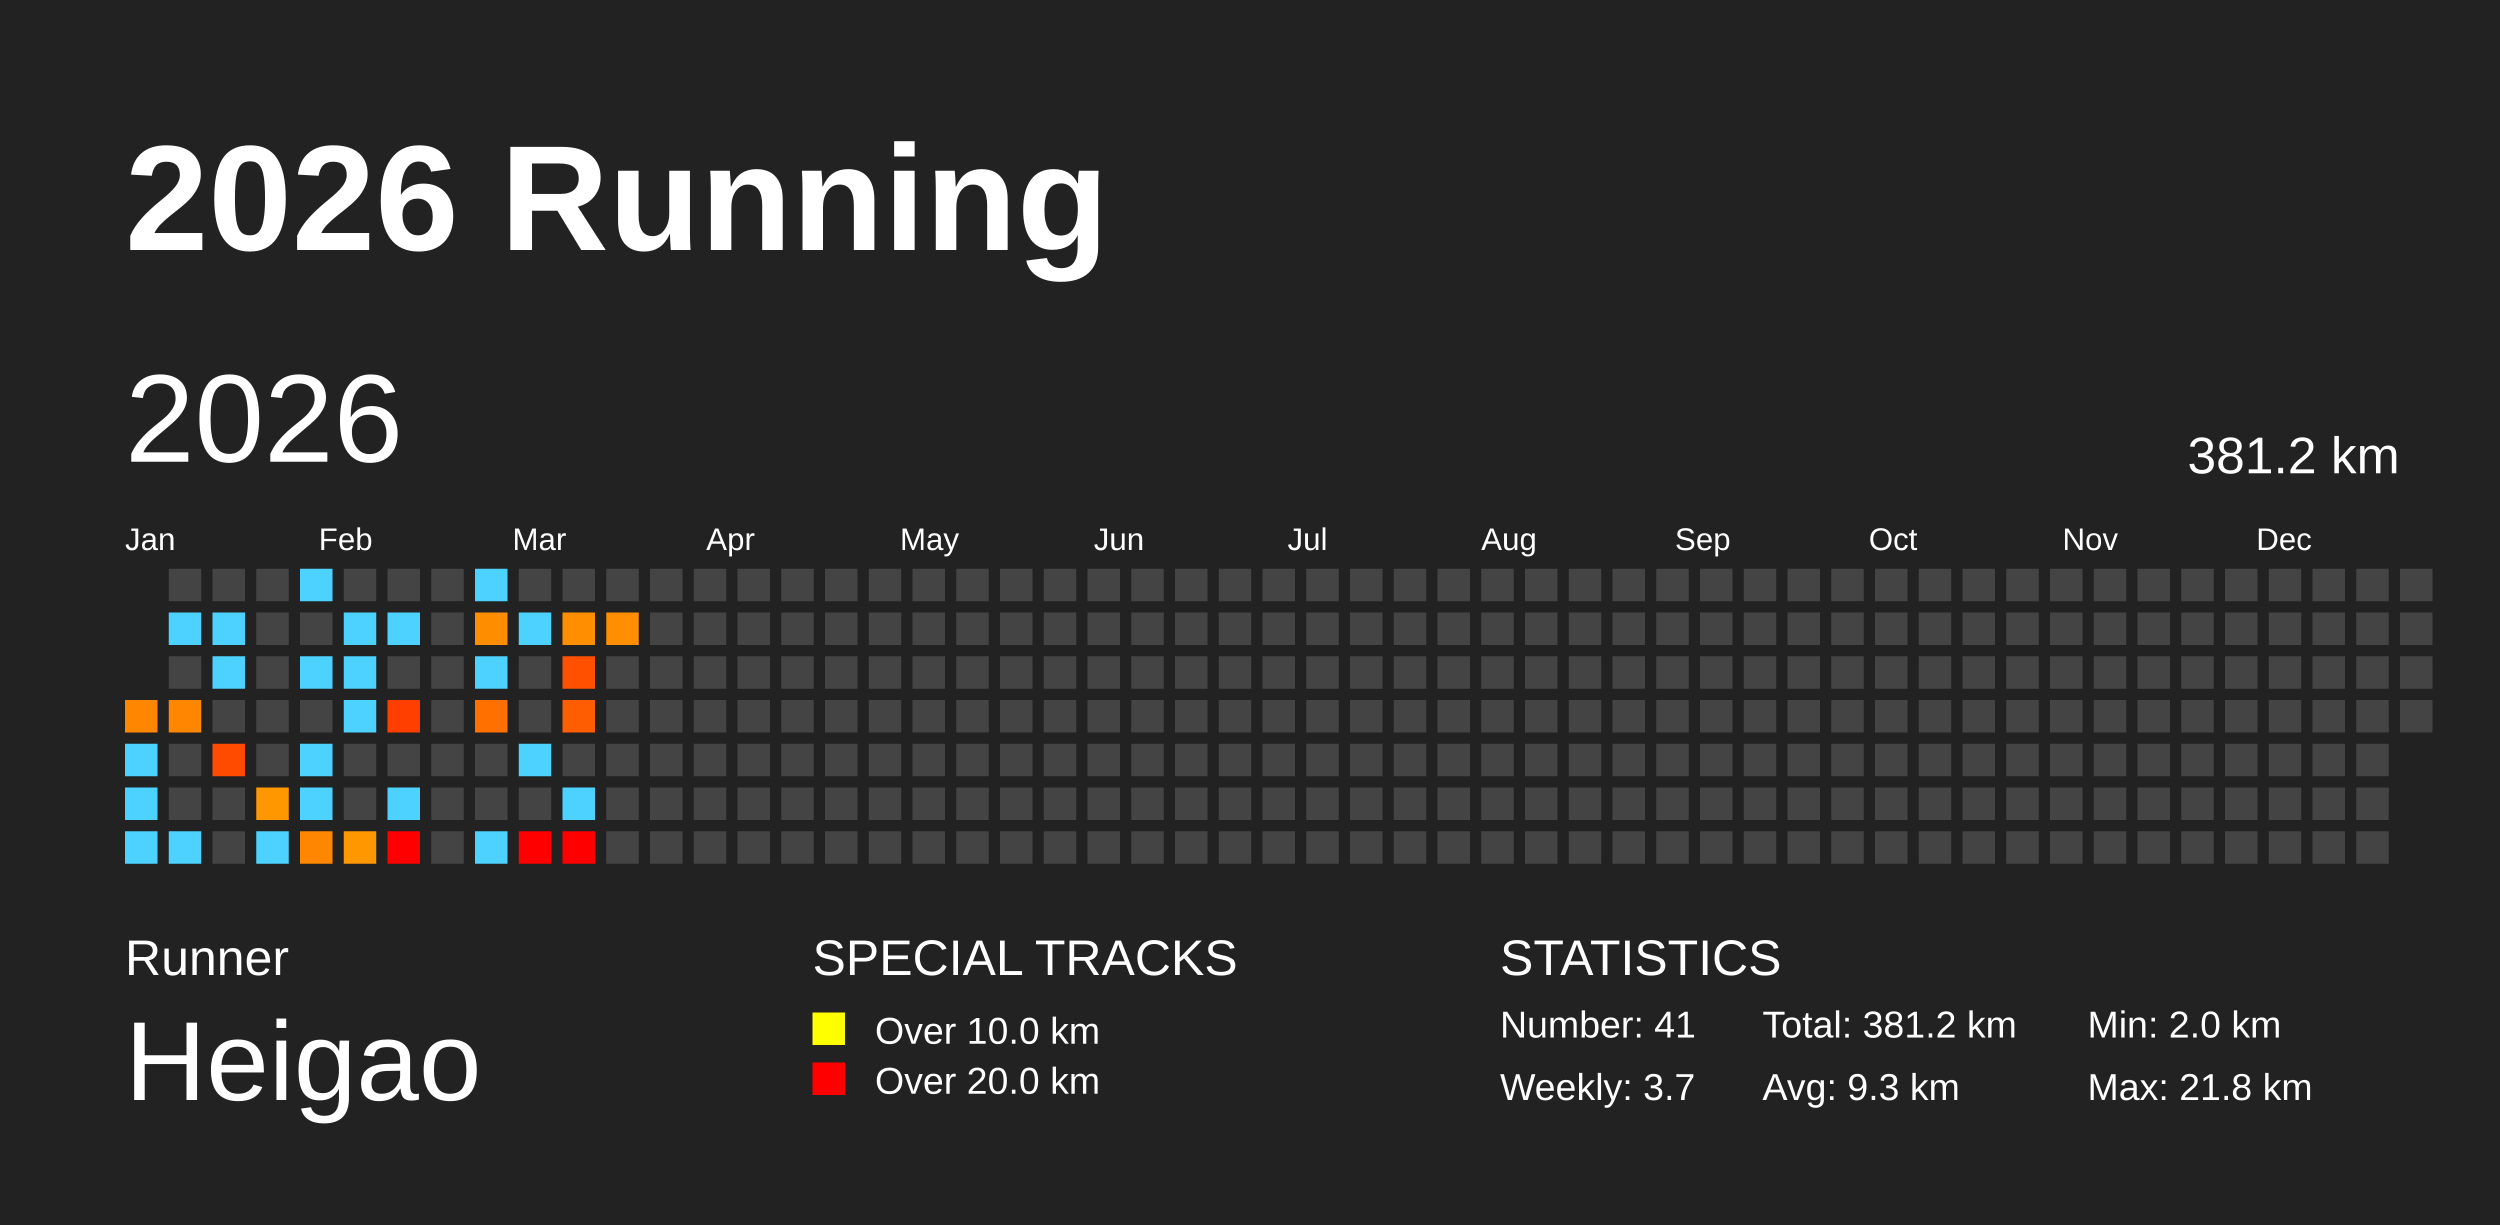
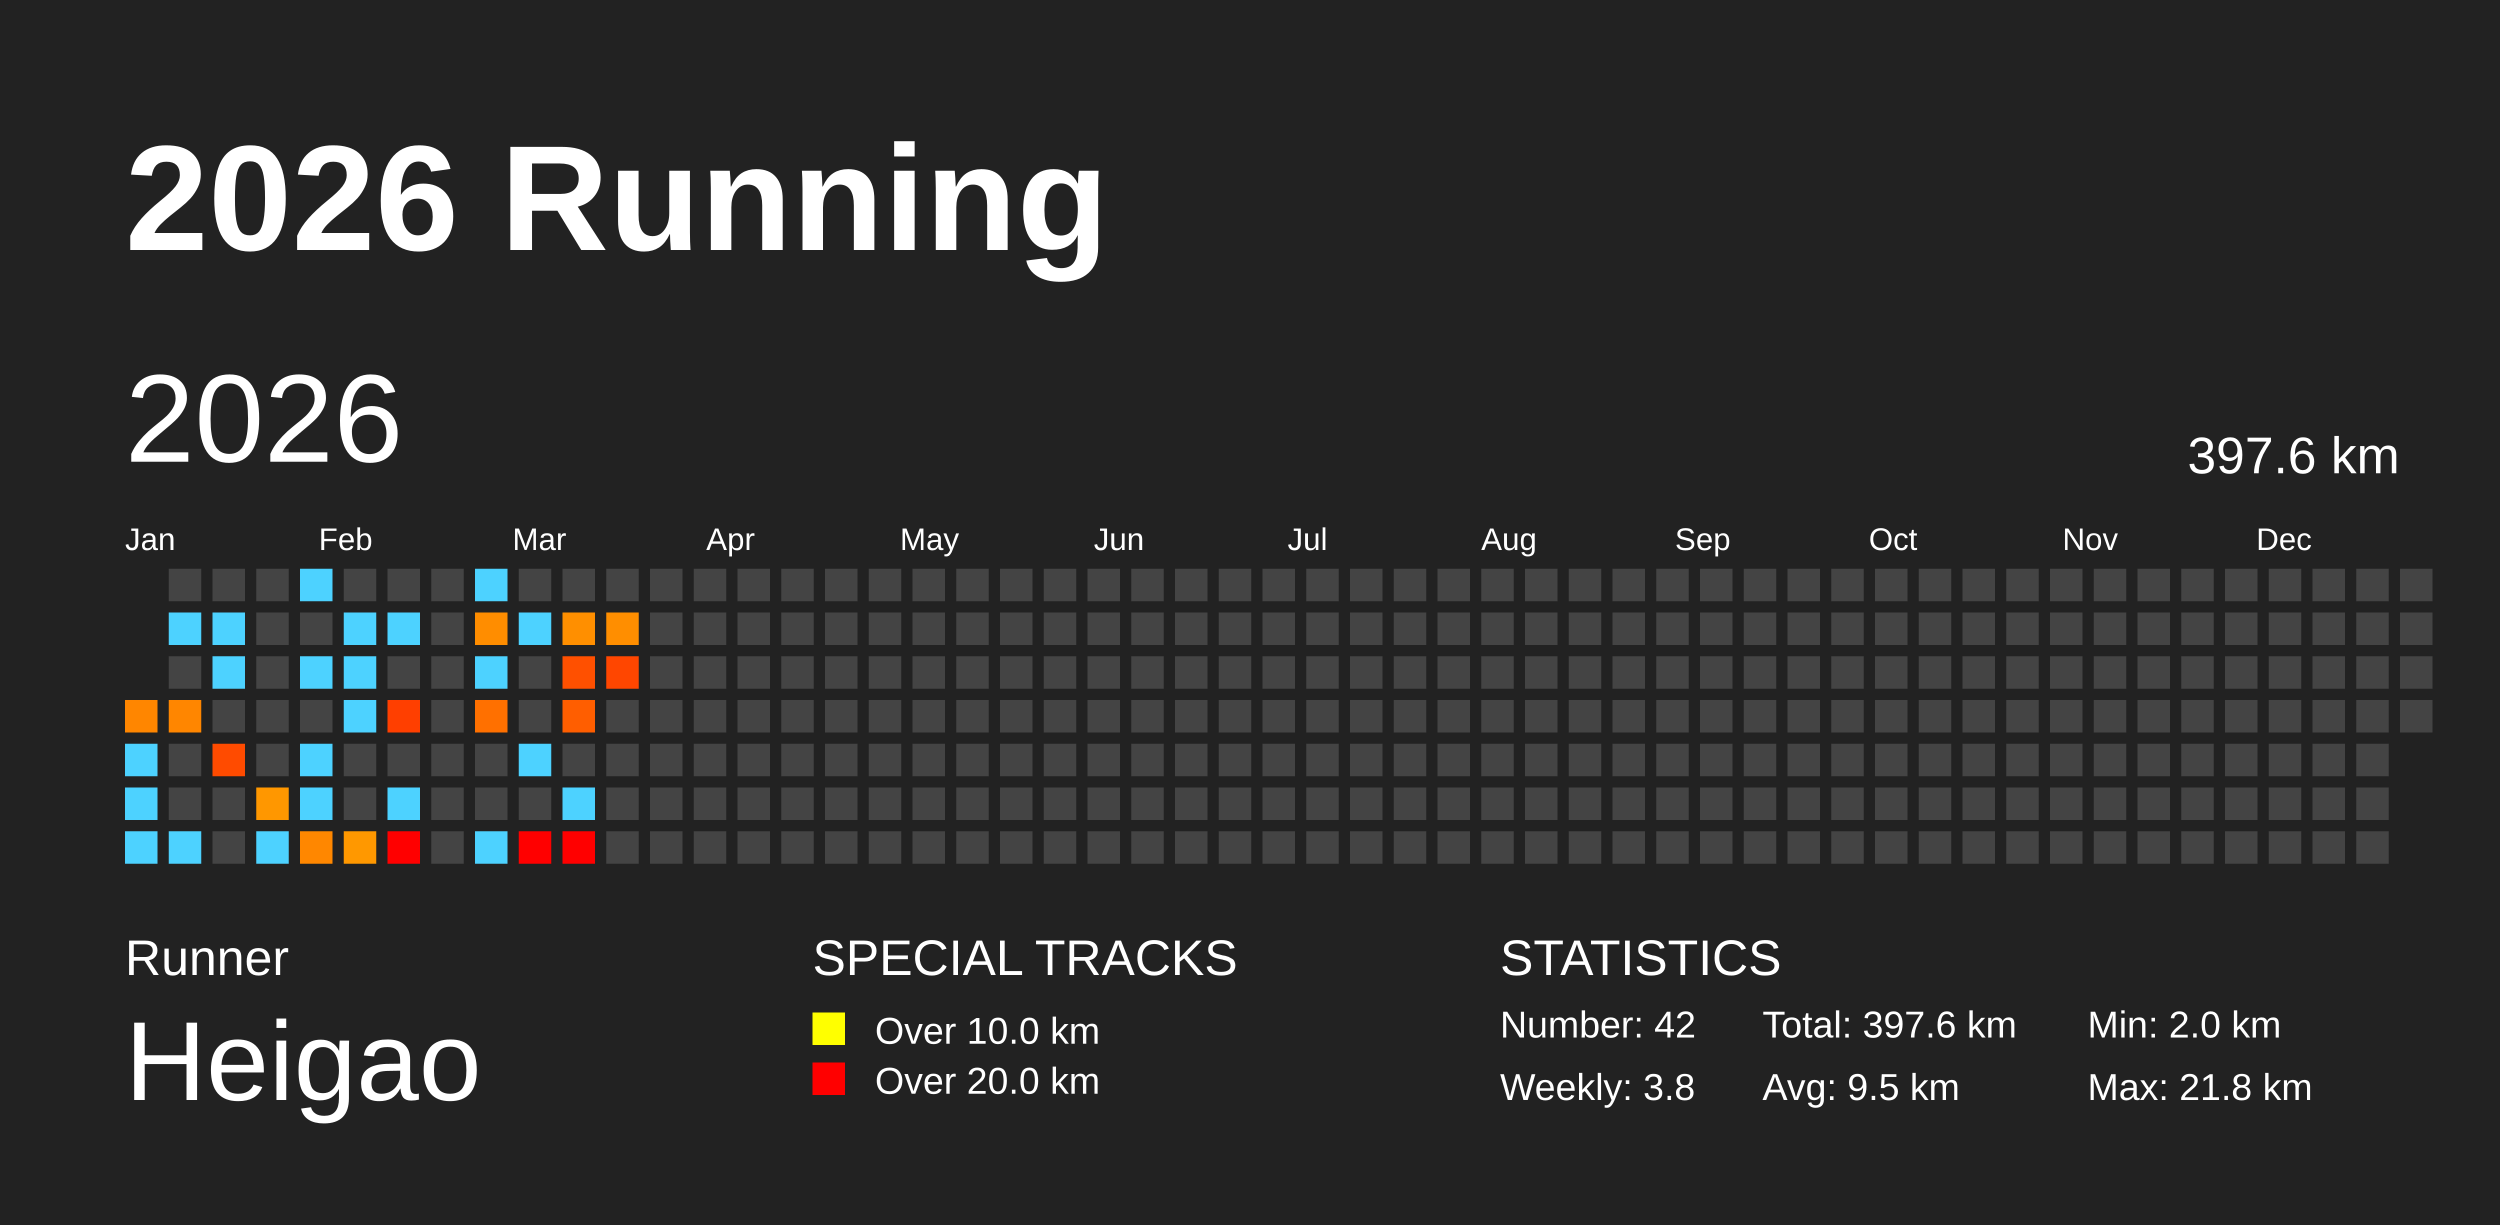
<svg xmlns="http://www.w3.org/2000/svg" baseProfile="full" height="98mm" version="1.1" viewBox="0,0,200,98" width="200mm">
  <defs />
  <rect fill="#222222" height="98" width="200" x="0" y="0" />
  <text fill="#FFFFFF" style="font-size:12px; font-family:Arial; font-weight:bold;" x="10" y="20">2026 Running</text>
  <text fill="#FFFFFF" style="font-size:4px; font-family:Arial" x="10" y="78">Runner</text>
  <text fill="#FFFFFF" style="font-size:9px; font-family:Arial" x="10" y="88">Heigao</text>
  <text fill="#FFFFFF" style="font-size:4px; font-family:Arial" x="65" y="78">SPECIAL TRACKS</text>
  <rect fill="yellow" height="2.6" width="2.6" x="65" y="81" />
  <text fill="#FFFFFF" style="font-size:3px; font-family:Arial" x="70" y="83.5">Over 10.0 km</text>
  <rect fill="red" height="2.6" width="2.6" x="65" y="85" />
  <text fill="#FFFFFF" style="font-size:3px; font-family:Arial" x="70" y="87.5">Over 20.0 km</text>
  <text fill="#FFFFFF" style="font-size:4px; font-family:Arial" x="120" y="78">STATISTICS</text>
-   <text fill="#FFFFFF" style="font-size:3px; font-family:Arial" x="120" y="83">Number: 41</text>
-   <text fill="#FFFFFF" style="font-size:3px; font-family:Arial" x="120" y="88">Weekly: 3.7</text>
-   <text fill="#FFFFFF" style="font-size:3px; font-family:Arial" x="141" y="83">Total: 381.2 km</text>
-   <text fill="#FFFFFF" style="font-size:3px; font-family:Arial" x="141" y="88">Avg: 9.3 km</text>
+   <text fill="#FFFFFF" style="font-size:3px; font-family:Arial" x="120" y="83">Number: 42</text>
+   <text fill="#FFFFFF" style="font-size:3px; font-family:Arial" x="120" y="88">Weekly: 3.8</text>
+   <text fill="#FFFFFF" style="font-size:3px; font-family:Arial" x="141" y="83">Total: 397.6 km</text>
+   <text fill="#FFFFFF" style="font-size:3px; font-family:Arial" x="141" y="88">Avg: 9.5 km</text>
  <text fill="#FFFFFF" style="font-size:3px; font-family:Arial" x="167" y="83">Min: 2.0 km</text>
  <text fill="#FFFFFF" style="font-size:3px; font-family:Arial" x="167" y="88">Max: 21.8 km</text>
  <text dominant-baseline="hanging" fill="#FFFFFF" style="font-size:10.0px; font-family:Arial;" x="10" y="30">2026</text>
-   <text dominant-baseline="hanging" fill="#FFFFFF" style="font-size:4.125px; font-family:Arial;" x="175" y="35">381.2 km</text>
+   <text dominant-baseline="hanging" fill="#FFFFFF" style="font-size:4.125px; font-family:Arial;" x="175" y="35">397.6 km</text>
  <text fill="#FFFFFF" style="font-size:2.5px; font-family:Arial" x="10.0" y="44">Jan</text>
  <text fill="#FFFFFF" style="font-size:2.5px; font-family:Arial" x="25.5" y="44">Feb</text>
  <text fill="#FFFFFF" style="font-size:2.5px; font-family:Arial" x="41.0" y="44">Mar</text>
  <text fill="#FFFFFF" style="font-size:2.5px; font-family:Arial" x="56.5" y="44">Apr</text>
  <text fill="#FFFFFF" style="font-size:2.5px; font-family:Arial" x="72.0" y="44">May</text>
  <text fill="#FFFFFF" style="font-size:2.5px; font-family:Arial" x="87.5" y="44">Jun</text>
  <text fill="#FFFFFF" style="font-size:2.5px; font-family:Arial" x="103.0" y="44">Jul</text>
  <text fill="#FFFFFF" style="font-size:2.5px; font-family:Arial" x="118.5" y="44">Aug</text>
  <text fill="#FFFFFF" style="font-size:2.5px; font-family:Arial" x="134.0" y="44">Sep</text>
  <text fill="#FFFFFF" style="font-size:2.5px; font-family:Arial" x="149.5" y="44">Oct</text>
  <text fill="#FFFFFF" style="font-size:2.5px; font-family:Arial" x="165.0" y="44">Nov</text>
  <text fill="#FFFFFF" style="font-size:2.5px; font-family:Arial" x="180.5" y="44">Dec</text>
  <rect fill="#ff8600" height="2.6" width="2.6" x="10.0" y="56.0" />
  <rect fill="#4dd2ff" height="2.6" width="2.6" x="10.0" y="59.5" />
  <rect fill="#4dd2ff" height="2.6" width="2.6" x="10.0" y="63.0" />
  <rect fill="#4dd2ff" height="2.6" width="2.6" x="10.0" y="66.5" />
  <rect fill="#444444" height="2.6" width="2.6" x="13.5" y="45.5" />
  <rect fill="#4dd2ff" height="2.6" width="2.6" x="13.5" y="49.0" />
  <rect fill="#444444" height="2.6" width="2.6" x="13.5" y="52.5" />
  <rect fill="#ff8600" height="2.6" width="2.6" x="13.5" y="56.0" />
  <rect fill="#444444" height="2.6" width="2.6" x="13.5" y="59.5" />
  <rect fill="#444444" height="2.6" width="2.6" x="13.5" y="63.0" />
  <rect fill="#4dd2ff" height="2.6" width="2.6" x="13.5" y="66.5" />
  <rect fill="#444444" height="2.6" width="2.6" x="17.0" y="45.5" />
  <rect fill="#4dd2ff" height="2.6" width="2.6" x="17.0" y="49.0" />
  <rect fill="#4dd2ff" height="2.6" width="2.6" x="17.0" y="52.5" />
  <rect fill="#444444" height="2.6" width="2.6" x="17.0" y="56.0" />
  <rect fill="#ff4b00" height="2.6" width="2.6" x="17.0" y="59.5" />
  <rect fill="#444444" height="2.6" width="2.6" x="17.0" y="63.0" />
  <rect fill="#444444" height="2.6" width="2.6" x="17.0" y="66.5" />
  <rect fill="#444444" height="2.6" width="2.6" x="20.5" y="45.5" />
  <rect fill="#444444" height="2.6" width="2.6" x="20.5" y="49.0" />
  <rect fill="#444444" height="2.6" width="2.6" x="20.5" y="52.5" />
  <rect fill="#444444" height="2.6" width="2.6" x="20.5" y="56.0" />
  <rect fill="#444444" height="2.6" width="2.6" x="20.5" y="59.5" />
  <rect fill="#ff9700" height="2.6" width="2.6" x="20.5" y="63.0" />
  <rect fill="#4dd2ff" height="2.6" width="2.6" x="20.5" y="66.5" />
  <rect fill="#4dd2ff" height="2.6" width="2.6" x="24.0" y="45.5" />
  <rect fill="#444444" height="2.6" width="2.6" x="24.0" y="49.0" />
  <rect fill="#4dd2ff" height="2.6" width="2.6" x="24.0" y="52.5" />
  <rect fill="#444444" height="2.6" width="2.6" x="24.0" y="56.0" />
  <rect fill="#4dd2ff" height="2.6" width="2.6" x="24.0" y="59.5" />
  <rect fill="#4dd2ff" height="2.6" width="2.6" x="24.0" y="63.0" />
  <rect fill="#ff8700" height="2.6" width="2.6" x="24.0" y="66.5" />
  <rect fill="#444444" height="2.6" width="2.6" x="27.5" y="45.5" />
  <rect fill="#4dd2ff" height="2.6" width="2.6" x="27.5" y="49.0" />
  <rect fill="#4dd2ff" height="2.6" width="2.6" x="27.5" y="52.5" />
  <rect fill="#4dd2ff" height="2.6" width="2.6" x="27.5" y="56.0" />
  <rect fill="#444444" height="2.6" width="2.6" x="27.5" y="59.5" />
  <rect fill="#444444" height="2.6" width="2.6" x="27.5" y="63.0" />
  <rect fill="#ff9800" height="2.6" width="2.6" x="27.5" y="66.5" />
  <rect fill="#444444" height="2.6" width="2.6" x="31.0" y="45.5" />
  <rect fill="#4dd2ff" height="2.6" width="2.6" x="31.0" y="49.0" />
  <rect fill="#444444" height="2.6" width="2.6" x="31.0" y="52.5" />
  <rect fill="#ff3f00" height="2.6" width="2.6" x="31.0" y="56.0" />
  <rect fill="#444444" height="2.6" width="2.6" x="31.0" y="59.5" />
  <rect fill="#4dd2ff" height="2.6" width="2.6" x="31.0" y="63.0" />
  <rect fill="red" height="2.6" width="2.6" x="31.0" y="66.5" />
  <rect fill="#444444" height="2.6" width="2.6" x="34.5" y="45.5" />
  <rect fill="#444444" height="2.6" width="2.6" x="34.5" y="49.0" />
  <rect fill="#444444" height="2.6" width="2.6" x="34.5" y="52.5" />
  <rect fill="#444444" height="2.6" width="2.6" x="34.5" y="56.0" />
  <rect fill="#444444" height="2.6" width="2.6" x="34.5" y="59.5" />
  <rect fill="#444444" height="2.6" width="2.6" x="34.5" y="63.0" />
  <rect fill="#444444" height="2.6" width="2.6" x="34.5" y="66.5" />
  <rect fill="#4dd2ff" height="2.6" width="2.6" x="38.0" y="45.5" />
  <rect fill="#ff8d00" height="2.6" width="2.6" x="38.0" y="49.0" />
  <rect fill="#4dd2ff" height="2.6" width="2.6" x="38.0" y="52.5" />
  <rect fill="#ff7000" height="2.6" width="2.6" x="38.0" y="56.0" />
  <rect fill="#444444" height="2.6" width="2.6" x="38.0" y="59.5" />
  <rect fill="#444444" height="2.6" width="2.6" x="38.0" y="63.0" />
  <rect fill="#4dd2ff" height="2.6" width="2.6" x="38.0" y="66.5" />
  <rect fill="#444444" height="2.6" width="2.6" x="41.5" y="45.5" />
  <rect fill="#4dd2ff" height="2.6" width="2.6" x="41.5" y="49.0" />
  <rect fill="#444444" height="2.6" width="2.6" x="41.5" y="52.5" />
  <rect fill="#444444" height="2.6" width="2.6" x="41.5" y="56.0" />
  <rect fill="#4dd2ff" height="2.6" width="2.6" x="41.5" y="59.5" />
  <rect fill="#444444" height="2.6" width="2.6" x="41.5" y="63.0" />
  <rect fill="red" height="2.6" width="2.6" x="41.5" y="66.5" />
  <rect fill="#444444" height="2.6" width="2.6" x="45.0" y="45.5" />
  <rect fill="#ff8f00" height="2.6" width="2.6" x="45.0" y="49.0" />
  <rect fill="#ff5000" height="2.6" width="2.6" x="45.0" y="52.5" />
  <rect fill="#ff5e00" height="2.6" width="2.6" x="45.0" y="56.0" />
  <rect fill="#444444" height="2.6" width="2.6" x="45.0" y="59.5" />
  <rect fill="#4dd2ff" height="2.6" width="2.6" x="45.0" y="63.0" />
  <rect fill="red" height="2.6" width="2.6" x="45.0" y="66.5" />
  <rect fill="#444444" height="2.6" width="2.6" x="48.5" y="45.5" />
  <rect fill="#ff8e00" height="2.6" width="2.6" x="48.5" y="49.0" />
-   <rect fill="#444444" height="2.6" width="2.6" x="48.5" y="52.5" />
+   <rect fill="#ff4600" height="2.6" width="2.6" x="48.5" y="52.5" />
  <rect fill="#444444" height="2.6" width="2.6" x="48.5" y="56.0" />
  <rect fill="#444444" height="2.6" width="2.6" x="48.5" y="59.5" />
  <rect fill="#444444" height="2.6" width="2.6" x="48.5" y="63.0" />
  <rect fill="#444444" height="2.6" width="2.6" x="48.5" y="66.5" />
  <rect fill="#444444" height="2.6" width="2.6" x="52.0" y="45.5" />
  <rect fill="#444444" height="2.6" width="2.6" x="52.0" y="49.0" />
  <rect fill="#444444" height="2.6" width="2.6" x="52.0" y="52.5" />
  <rect fill="#444444" height="2.6" width="2.6" x="52.0" y="56.0" />
  <rect fill="#444444" height="2.6" width="2.6" x="52.0" y="59.5" />
  <rect fill="#444444" height="2.6" width="2.6" x="52.0" y="63.0" />
  <rect fill="#444444" height="2.6" width="2.6" x="52.0" y="66.5" />
  <rect fill="#444444" height="2.6" width="2.6" x="55.5" y="45.5" />
  <rect fill="#444444" height="2.6" width="2.6" x="55.5" y="49.0" />
  <rect fill="#444444" height="2.6" width="2.6" x="55.5" y="52.5" />
  <rect fill="#444444" height="2.6" width="2.6" x="55.5" y="56.0" />
  <rect fill="#444444" height="2.6" width="2.6" x="55.5" y="59.5" />
  <rect fill="#444444" height="2.6" width="2.6" x="55.5" y="63.0" />
  <rect fill="#444444" height="2.6" width="2.6" x="55.5" y="66.5" />
  <rect fill="#444444" height="2.6" width="2.6" x="59.0" y="45.5" />
  <rect fill="#444444" height="2.6" width="2.6" x="59.0" y="49.0" />
  <rect fill="#444444" height="2.6" width="2.6" x="59.0" y="52.5" />
  <rect fill="#444444" height="2.6" width="2.6" x="59.0" y="56.0" />
  <rect fill="#444444" height="2.6" width="2.6" x="59.0" y="59.5" />
  <rect fill="#444444" height="2.6" width="2.6" x="59.0" y="63.0" />
  <rect fill="#444444" height="2.6" width="2.6" x="59.0" y="66.5" />
  <rect fill="#444444" height="2.6" width="2.6" x="62.5" y="45.5" />
  <rect fill="#444444" height="2.6" width="2.6" x="62.5" y="49.0" />
  <rect fill="#444444" height="2.6" width="2.6" x="62.5" y="52.5" />
  <rect fill="#444444" height="2.6" width="2.6" x="62.5" y="56.0" />
  <rect fill="#444444" height="2.6" width="2.6" x="62.5" y="59.5" />
  <rect fill="#444444" height="2.6" width="2.6" x="62.5" y="63.0" />
  <rect fill="#444444" height="2.6" width="2.6" x="62.5" y="66.5" />
  <rect fill="#444444" height="2.6" width="2.6" x="66.0" y="45.5" />
  <rect fill="#444444" height="2.6" width="2.6" x="66.0" y="49.0" />
  <rect fill="#444444" height="2.6" width="2.6" x="66.0" y="52.5" />
  <rect fill="#444444" height="2.6" width="2.6" x="66.0" y="56.0" />
  <rect fill="#444444" height="2.6" width="2.6" x="66.0" y="59.5" />
  <rect fill="#444444" height="2.6" width="2.6" x="66.0" y="63.0" />
  <rect fill="#444444" height="2.6" width="2.6" x="66.0" y="66.5" />
  <rect fill="#444444" height="2.6" width="2.6" x="69.5" y="45.5" />
  <rect fill="#444444" height="2.6" width="2.6" x="69.5" y="49.0" />
  <rect fill="#444444" height="2.6" width="2.6" x="69.5" y="52.5" />
  <rect fill="#444444" height="2.6" width="2.6" x="69.5" y="56.0" />
  <rect fill="#444444" height="2.6" width="2.6" x="69.5" y="59.5" />
  <rect fill="#444444" height="2.6" width="2.6" x="69.5" y="63.0" />
  <rect fill="#444444" height="2.6" width="2.6" x="69.5" y="66.5" />
  <rect fill="#444444" height="2.6" width="2.6" x="73.0" y="45.5" />
  <rect fill="#444444" height="2.6" width="2.6" x="73.0" y="49.0" />
  <rect fill="#444444" height="2.6" width="2.6" x="73.0" y="52.5" />
  <rect fill="#444444" height="2.6" width="2.6" x="73.0" y="56.0" />
  <rect fill="#444444" height="2.6" width="2.6" x="73.0" y="59.5" />
  <rect fill="#444444" height="2.6" width="2.6" x="73.0" y="63.0" />
  <rect fill="#444444" height="2.6" width="2.6" x="73.0" y="66.5" />
  <rect fill="#444444" height="2.6" width="2.6" x="76.5" y="45.5" />
  <rect fill="#444444" height="2.6" width="2.6" x="76.5" y="49.0" />
  <rect fill="#444444" height="2.6" width="2.6" x="76.5" y="52.5" />
  <rect fill="#444444" height="2.6" width="2.6" x="76.5" y="56.0" />
  <rect fill="#444444" height="2.6" width="2.6" x="76.5" y="59.5" />
  <rect fill="#444444" height="2.6" width="2.6" x="76.5" y="63.0" />
  <rect fill="#444444" height="2.6" width="2.6" x="76.5" y="66.5" />
  <rect fill="#444444" height="2.6" width="2.6" x="80.0" y="45.5" />
  <rect fill="#444444" height="2.6" width="2.6" x="80.0" y="49.0" />
  <rect fill="#444444" height="2.6" width="2.6" x="80.0" y="52.5" />
  <rect fill="#444444" height="2.6" width="2.6" x="80.0" y="56.0" />
  <rect fill="#444444" height="2.6" width="2.6" x="80.0" y="59.5" />
  <rect fill="#444444" height="2.6" width="2.6" x="80.0" y="63.0" />
  <rect fill="#444444" height="2.6" width="2.6" x="80.0" y="66.5" />
  <rect fill="#444444" height="2.6" width="2.6" x="83.5" y="45.5" />
  <rect fill="#444444" height="2.6" width="2.6" x="83.5" y="49.0" />
  <rect fill="#444444" height="2.6" width="2.6" x="83.5" y="52.5" />
  <rect fill="#444444" height="2.6" width="2.6" x="83.5" y="56.0" />
  <rect fill="#444444" height="2.6" width="2.6" x="83.5" y="59.5" />
  <rect fill="#444444" height="2.6" width="2.6" x="83.5" y="63.0" />
  <rect fill="#444444" height="2.6" width="2.6" x="83.5" y="66.5" />
  <rect fill="#444444" height="2.6" width="2.6" x="87.0" y="45.5" />
  <rect fill="#444444" height="2.6" width="2.6" x="87.0" y="49.0" />
  <rect fill="#444444" height="2.6" width="2.6" x="87.0" y="52.5" />
  <rect fill="#444444" height="2.6" width="2.6" x="87.0" y="56.0" />
  <rect fill="#444444" height="2.6" width="2.6" x="87.0" y="59.5" />
  <rect fill="#444444" height="2.6" width="2.6" x="87.0" y="63.0" />
  <rect fill="#444444" height="2.6" width="2.6" x="87.0" y="66.5" />
  <rect fill="#444444" height="2.6" width="2.6" x="90.5" y="45.5" />
  <rect fill="#444444" height="2.6" width="2.6" x="90.5" y="49.0" />
  <rect fill="#444444" height="2.6" width="2.6" x="90.5" y="52.5" />
  <rect fill="#444444" height="2.6" width="2.6" x="90.5" y="56.0" />
  <rect fill="#444444" height="2.6" width="2.6" x="90.5" y="59.5" />
  <rect fill="#444444" height="2.6" width="2.6" x="90.5" y="63.0" />
  <rect fill="#444444" height="2.6" width="2.6" x="90.5" y="66.5" />
  <rect fill="#444444" height="2.6" width="2.6" x="94.0" y="45.5" />
  <rect fill="#444444" height="2.6" width="2.6" x="94.0" y="49.0" />
  <rect fill="#444444" height="2.6" width="2.6" x="94.0" y="52.5" />
  <rect fill="#444444" height="2.6" width="2.6" x="94.0" y="56.0" />
  <rect fill="#444444" height="2.6" width="2.6" x="94.0" y="59.5" />
  <rect fill="#444444" height="2.6" width="2.6" x="94.0" y="63.0" />
  <rect fill="#444444" height="2.6" width="2.6" x="94.0" y="66.5" />
  <rect fill="#444444" height="2.6" width="2.6" x="97.5" y="45.5" />
  <rect fill="#444444" height="2.6" width="2.6" x="97.5" y="49.0" />
  <rect fill="#444444" height="2.6" width="2.6" x="97.5" y="52.5" />
  <rect fill="#444444" height="2.6" width="2.6" x="97.5" y="56.0" />
  <rect fill="#444444" height="2.6" width="2.6" x="97.5" y="59.5" />
  <rect fill="#444444" height="2.6" width="2.6" x="97.5" y="63.0" />
  <rect fill="#444444" height="2.6" width="2.6" x="97.5" y="66.5" />
  <rect fill="#444444" height="2.6" width="2.6" x="101.0" y="45.5" />
  <rect fill="#444444" height="2.6" width="2.6" x="101.0" y="49.0" />
  <rect fill="#444444" height="2.6" width="2.6" x="101.0" y="52.5" />
  <rect fill="#444444" height="2.6" width="2.6" x="101.0" y="56.0" />
  <rect fill="#444444" height="2.6" width="2.6" x="101.0" y="59.5" />
  <rect fill="#444444" height="2.6" width="2.6" x="101.0" y="63.0" />
  <rect fill="#444444" height="2.6" width="2.6" x="101.0" y="66.5" />
  <rect fill="#444444" height="2.6" width="2.6" x="104.5" y="45.5" />
  <rect fill="#444444" height="2.6" width="2.6" x="104.5" y="49.0" />
  <rect fill="#444444" height="2.6" width="2.6" x="104.5" y="52.5" />
  <rect fill="#444444" height="2.6" width="2.6" x="104.5" y="56.0" />
  <rect fill="#444444" height="2.6" width="2.6" x="104.5" y="59.5" />
  <rect fill="#444444" height="2.6" width="2.6" x="104.5" y="63.0" />
  <rect fill="#444444" height="2.6" width="2.6" x="104.5" y="66.5" />
  <rect fill="#444444" height="2.6" width="2.6" x="108.0" y="45.5" />
  <rect fill="#444444" height="2.6" width="2.6" x="108.0" y="49.0" />
  <rect fill="#444444" height="2.6" width="2.6" x="108.0" y="52.5" />
  <rect fill="#444444" height="2.6" width="2.6" x="108.0" y="56.0" />
  <rect fill="#444444" height="2.6" width="2.6" x="108.0" y="59.5" />
  <rect fill="#444444" height="2.6" width="2.6" x="108.0" y="63.0" />
  <rect fill="#444444" height="2.6" width="2.6" x="108.0" y="66.5" />
  <rect fill="#444444" height="2.6" width="2.6" x="111.5" y="45.5" />
  <rect fill="#444444" height="2.6" width="2.6" x="111.5" y="49.0" />
  <rect fill="#444444" height="2.6" width="2.6" x="111.5" y="52.5" />
  <rect fill="#444444" height="2.6" width="2.6" x="111.5" y="56.0" />
  <rect fill="#444444" height="2.6" width="2.6" x="111.5" y="59.5" />
  <rect fill="#444444" height="2.6" width="2.6" x="111.5" y="63.0" />
  <rect fill="#444444" height="2.6" width="2.6" x="111.5" y="66.5" />
  <rect fill="#444444" height="2.6" width="2.6" x="115.0" y="45.5" />
  <rect fill="#444444" height="2.6" width="2.6" x="115.0" y="49.0" />
  <rect fill="#444444" height="2.6" width="2.6" x="115.0" y="52.5" />
  <rect fill="#444444" height="2.6" width="2.6" x="115.0" y="56.0" />
  <rect fill="#444444" height="2.6" width="2.6" x="115.0" y="59.5" />
  <rect fill="#444444" height="2.6" width="2.6" x="115.0" y="63.0" />
  <rect fill="#444444" height="2.6" width="2.6" x="115.0" y="66.5" />
  <rect fill="#444444" height="2.6" width="2.6" x="118.5" y="45.5" />
  <rect fill="#444444" height="2.6" width="2.6" x="118.5" y="49.0" />
  <rect fill="#444444" height="2.6" width="2.6" x="118.5" y="52.5" />
  <rect fill="#444444" height="2.6" width="2.6" x="118.5" y="56.0" />
  <rect fill="#444444" height="2.6" width="2.6" x="118.5" y="59.5" />
  <rect fill="#444444" height="2.6" width="2.6" x="118.5" y="63.0" />
  <rect fill="#444444" height="2.6" width="2.6" x="118.5" y="66.5" />
  <rect fill="#444444" height="2.6" width="2.6" x="122.0" y="45.5" />
  <rect fill="#444444" height="2.6" width="2.6" x="122.0" y="49.0" />
  <rect fill="#444444" height="2.6" width="2.6" x="122.0" y="52.5" />
  <rect fill="#444444" height="2.6" width="2.6" x="122.0" y="56.0" />
  <rect fill="#444444" height="2.6" width="2.6" x="122.0" y="59.5" />
  <rect fill="#444444" height="2.6" width="2.6" x="122.0" y="63.0" />
  <rect fill="#444444" height="2.6" width="2.6" x="122.0" y="66.5" />
  <rect fill="#444444" height="2.6" width="2.6" x="125.5" y="45.5" />
  <rect fill="#444444" height="2.6" width="2.6" x="125.5" y="49.0" />
  <rect fill="#444444" height="2.6" width="2.6" x="125.5" y="52.5" />
  <rect fill="#444444" height="2.6" width="2.6" x="125.5" y="56.0" />
  <rect fill="#444444" height="2.6" width="2.6" x="125.5" y="59.5" />
  <rect fill="#444444" height="2.6" width="2.6" x="125.5" y="63.0" />
  <rect fill="#444444" height="2.6" width="2.6" x="125.5" y="66.5" />
  <rect fill="#444444" height="2.6" width="2.6" x="129.0" y="45.5" />
  <rect fill="#444444" height="2.6" width="2.6" x="129.0" y="49.0" />
  <rect fill="#444444" height="2.6" width="2.6" x="129.0" y="52.5" />
  <rect fill="#444444" height="2.6" width="2.6" x="129.0" y="56.0" />
  <rect fill="#444444" height="2.6" width="2.6" x="129.0" y="59.5" />
  <rect fill="#444444" height="2.6" width="2.6" x="129.0" y="63.0" />
  <rect fill="#444444" height="2.6" width="2.6" x="129.0" y="66.5" />
  <rect fill="#444444" height="2.6" width="2.6" x="132.5" y="45.5" />
  <rect fill="#444444" height="2.6" width="2.6" x="132.5" y="49.0" />
  <rect fill="#444444" height="2.6" width="2.6" x="132.5" y="52.5" />
  <rect fill="#444444" height="2.6" width="2.6" x="132.5" y="56.0" />
  <rect fill="#444444" height="2.6" width="2.6" x="132.5" y="59.5" />
  <rect fill="#444444" height="2.6" width="2.6" x="132.5" y="63.0" />
  <rect fill="#444444" height="2.6" width="2.6" x="132.5" y="66.5" />
  <rect fill="#444444" height="2.6" width="2.6" x="136.0" y="45.5" />
  <rect fill="#444444" height="2.6" width="2.6" x="136.0" y="49.0" />
  <rect fill="#444444" height="2.6" width="2.6" x="136.0" y="52.5" />
  <rect fill="#444444" height="2.6" width="2.6" x="136.0" y="56.0" />
  <rect fill="#444444" height="2.6" width="2.6" x="136.0" y="59.5" />
  <rect fill="#444444" height="2.6" width="2.6" x="136.0" y="63.0" />
  <rect fill="#444444" height="2.6" width="2.6" x="136.0" y="66.5" />
  <rect fill="#444444" height="2.6" width="2.6" x="139.5" y="45.5" />
  <rect fill="#444444" height="2.6" width="2.6" x="139.5" y="49.0" />
  <rect fill="#444444" height="2.6" width="2.6" x="139.5" y="52.5" />
  <rect fill="#444444" height="2.6" width="2.6" x="139.5" y="56.0" />
  <rect fill="#444444" height="2.6" width="2.6" x="139.5" y="59.5" />
  <rect fill="#444444" height="2.6" width="2.6" x="139.5" y="63.0" />
  <rect fill="#444444" height="2.6" width="2.6" x="139.5" y="66.5" />
  <rect fill="#444444" height="2.6" width="2.6" x="143.0" y="45.5" />
  <rect fill="#444444" height="2.6" width="2.6" x="143.0" y="49.0" />
  <rect fill="#444444" height="2.6" width="2.6" x="143.0" y="52.5" />
  <rect fill="#444444" height="2.6" width="2.6" x="143.0" y="56.0" />
  <rect fill="#444444" height="2.6" width="2.6" x="143.0" y="59.5" />
  <rect fill="#444444" height="2.6" width="2.6" x="143.0" y="63.0" />
  <rect fill="#444444" height="2.6" width="2.6" x="143.0" y="66.5" />
  <rect fill="#444444" height="2.6" width="2.6" x="146.5" y="45.5" />
  <rect fill="#444444" height="2.6" width="2.6" x="146.5" y="49.0" />
  <rect fill="#444444" height="2.6" width="2.6" x="146.5" y="52.5" />
  <rect fill="#444444" height="2.6" width="2.6" x="146.5" y="56.0" />
  <rect fill="#444444" height="2.6" width="2.6" x="146.5" y="59.5" />
  <rect fill="#444444" height="2.6" width="2.6" x="146.5" y="63.0" />
  <rect fill="#444444" height="2.6" width="2.6" x="146.5" y="66.5" />
  <rect fill="#444444" height="2.6" width="2.6" x="150.0" y="45.5" />
  <rect fill="#444444" height="2.6" width="2.6" x="150.0" y="49.0" />
  <rect fill="#444444" height="2.6" width="2.6" x="150.0" y="52.5" />
  <rect fill="#444444" height="2.6" width="2.6" x="150.0" y="56.0" />
  <rect fill="#444444" height="2.6" width="2.6" x="150.0" y="59.5" />
  <rect fill="#444444" height="2.6" width="2.6" x="150.0" y="63.0" />
  <rect fill="#444444" height="2.6" width="2.6" x="150.0" y="66.5" />
  <rect fill="#444444" height="2.6" width="2.6" x="153.5" y="45.5" />
  <rect fill="#444444" height="2.6" width="2.6" x="153.5" y="49.0" />
  <rect fill="#444444" height="2.6" width="2.6" x="153.5" y="52.5" />
  <rect fill="#444444" height="2.6" width="2.6" x="153.5" y="56.0" />
  <rect fill="#444444" height="2.6" width="2.6" x="153.5" y="59.5" />
  <rect fill="#444444" height="2.6" width="2.6" x="153.5" y="63.0" />
  <rect fill="#444444" height="2.6" width="2.6" x="153.5" y="66.5" />
  <rect fill="#444444" height="2.6" width="2.6" x="157.0" y="45.5" />
  <rect fill="#444444" height="2.6" width="2.6" x="157.0" y="49.0" />
  <rect fill="#444444" height="2.6" width="2.6" x="157.0" y="52.5" />
  <rect fill="#444444" height="2.6" width="2.6" x="157.0" y="56.0" />
  <rect fill="#444444" height="2.6" width="2.6" x="157.0" y="59.5" />
  <rect fill="#444444" height="2.6" width="2.6" x="157.0" y="63.0" />
  <rect fill="#444444" height="2.6" width="2.6" x="157.0" y="66.5" />
  <rect fill="#444444" height="2.6" width="2.6" x="160.5" y="45.5" />
  <rect fill="#444444" height="2.6" width="2.6" x="160.5" y="49.0" />
  <rect fill="#444444" height="2.6" width="2.6" x="160.5" y="52.5" />
  <rect fill="#444444" height="2.6" width="2.6" x="160.5" y="56.0" />
  <rect fill="#444444" height="2.6" width="2.6" x="160.5" y="59.5" />
  <rect fill="#444444" height="2.6" width="2.6" x="160.5" y="63.0" />
  <rect fill="#444444" height="2.6" width="2.6" x="160.5" y="66.5" />
  <rect fill="#444444" height="2.6" width="2.6" x="164.0" y="45.5" />
  <rect fill="#444444" height="2.6" width="2.6" x="164.0" y="49.0" />
  <rect fill="#444444" height="2.6" width="2.6" x="164.0" y="52.5" />
  <rect fill="#444444" height="2.6" width="2.6" x="164.0" y="56.0" />
  <rect fill="#444444" height="2.6" width="2.6" x="164.0" y="59.5" />
  <rect fill="#444444" height="2.6" width="2.6" x="164.0" y="63.0" />
  <rect fill="#444444" height="2.6" width="2.6" x="164.0" y="66.5" />
  <rect fill="#444444" height="2.6" width="2.6" x="167.5" y="45.5" />
  <rect fill="#444444" height="2.6" width="2.6" x="167.5" y="49.0" />
  <rect fill="#444444" height="2.6" width="2.6" x="167.5" y="52.5" />
  <rect fill="#444444" height="2.6" width="2.6" x="167.5" y="56.0" />
  <rect fill="#444444" height="2.6" width="2.6" x="167.5" y="59.5" />
  <rect fill="#444444" height="2.6" width="2.6" x="167.5" y="63.0" />
  <rect fill="#444444" height="2.6" width="2.6" x="167.5" y="66.5" />
  <rect fill="#444444" height="2.6" width="2.6" x="171.0" y="45.5" />
  <rect fill="#444444" height="2.6" width="2.6" x="171.0" y="49.0" />
  <rect fill="#444444" height="2.6" width="2.6" x="171.0" y="52.5" />
  <rect fill="#444444" height="2.6" width="2.6" x="171.0" y="56.0" />
  <rect fill="#444444" height="2.6" width="2.6" x="171.0" y="59.5" />
  <rect fill="#444444" height="2.6" width="2.6" x="171.0" y="63.0" />
  <rect fill="#444444" height="2.6" width="2.6" x="171.0" y="66.5" />
  <rect fill="#444444" height="2.6" width="2.6" x="174.5" y="45.5" />
  <rect fill="#444444" height="2.6" width="2.6" x="174.5" y="49.0" />
  <rect fill="#444444" height="2.6" width="2.6" x="174.5" y="52.5" />
  <rect fill="#444444" height="2.6" width="2.6" x="174.5" y="56.0" />
  <rect fill="#444444" height="2.6" width="2.6" x="174.5" y="59.5" />
  <rect fill="#444444" height="2.6" width="2.6" x="174.5" y="63.0" />
  <rect fill="#444444" height="2.6" width="2.6" x="174.5" y="66.5" />
  <rect fill="#444444" height="2.6" width="2.6" x="178.0" y="45.5" />
  <rect fill="#444444" height="2.6" width="2.6" x="178.0" y="49.0" />
  <rect fill="#444444" height="2.6" width="2.6" x="178.0" y="52.5" />
  <rect fill="#444444" height="2.6" width="2.6" x="178.0" y="56.0" />
  <rect fill="#444444" height="2.6" width="2.6" x="178.0" y="59.5" />
  <rect fill="#444444" height="2.6" width="2.6" x="178.0" y="63.0" />
  <rect fill="#444444" height="2.6" width="2.6" x="178.0" y="66.5" />
  <rect fill="#444444" height="2.6" width="2.6" x="181.5" y="45.5" />
  <rect fill="#444444" height="2.6" width="2.6" x="181.5" y="49.0" />
  <rect fill="#444444" height="2.6" width="2.6" x="181.5" y="52.5" />
  <rect fill="#444444" height="2.6" width="2.6" x="181.5" y="56.0" />
  <rect fill="#444444" height="2.6" width="2.6" x="181.5" y="59.5" />
  <rect fill="#444444" height="2.6" width="2.6" x="181.5" y="63.0" />
  <rect fill="#444444" height="2.6" width="2.6" x="181.5" y="66.5" />
  <rect fill="#444444" height="2.6" width="2.6" x="185.0" y="45.5" />
  <rect fill="#444444" height="2.6" width="2.6" x="185.0" y="49.0" />
  <rect fill="#444444" height="2.6" width="2.6" x="185.0" y="52.5" />
  <rect fill="#444444" height="2.6" width="2.6" x="185.0" y="56.0" />
  <rect fill="#444444" height="2.6" width="2.6" x="185.0" y="59.5" />
  <rect fill="#444444" height="2.6" width="2.6" x="185.0" y="63.0" />
  <rect fill="#444444" height="2.6" width="2.6" x="185.0" y="66.5" />
  <rect fill="#444444" height="2.6" width="2.6" x="188.5" y="45.5" />
  <rect fill="#444444" height="2.6" width="2.6" x="188.5" y="49.0" />
  <rect fill="#444444" height="2.6" width="2.6" x="188.5" y="52.5" />
  <rect fill="#444444" height="2.6" width="2.6" x="188.5" y="56.0" />
  <rect fill="#444444" height="2.6" width="2.6" x="188.5" y="59.5" />
  <rect fill="#444444" height="2.6" width="2.6" x="188.5" y="63.0" />
  <rect fill="#444444" height="2.6" width="2.6" x="188.5" y="66.5" />
  <rect fill="#444444" height="2.6" width="2.6" x="192.0" y="45.5" />
  <rect fill="#444444" height="2.6" width="2.6" x="192.0" y="49.0" />
  <rect fill="#444444" height="2.6" width="2.6" x="192.0" y="52.5" />
  <rect fill="#444444" height="2.6" width="2.6" x="192.0" y="56.0" />
</svg>
